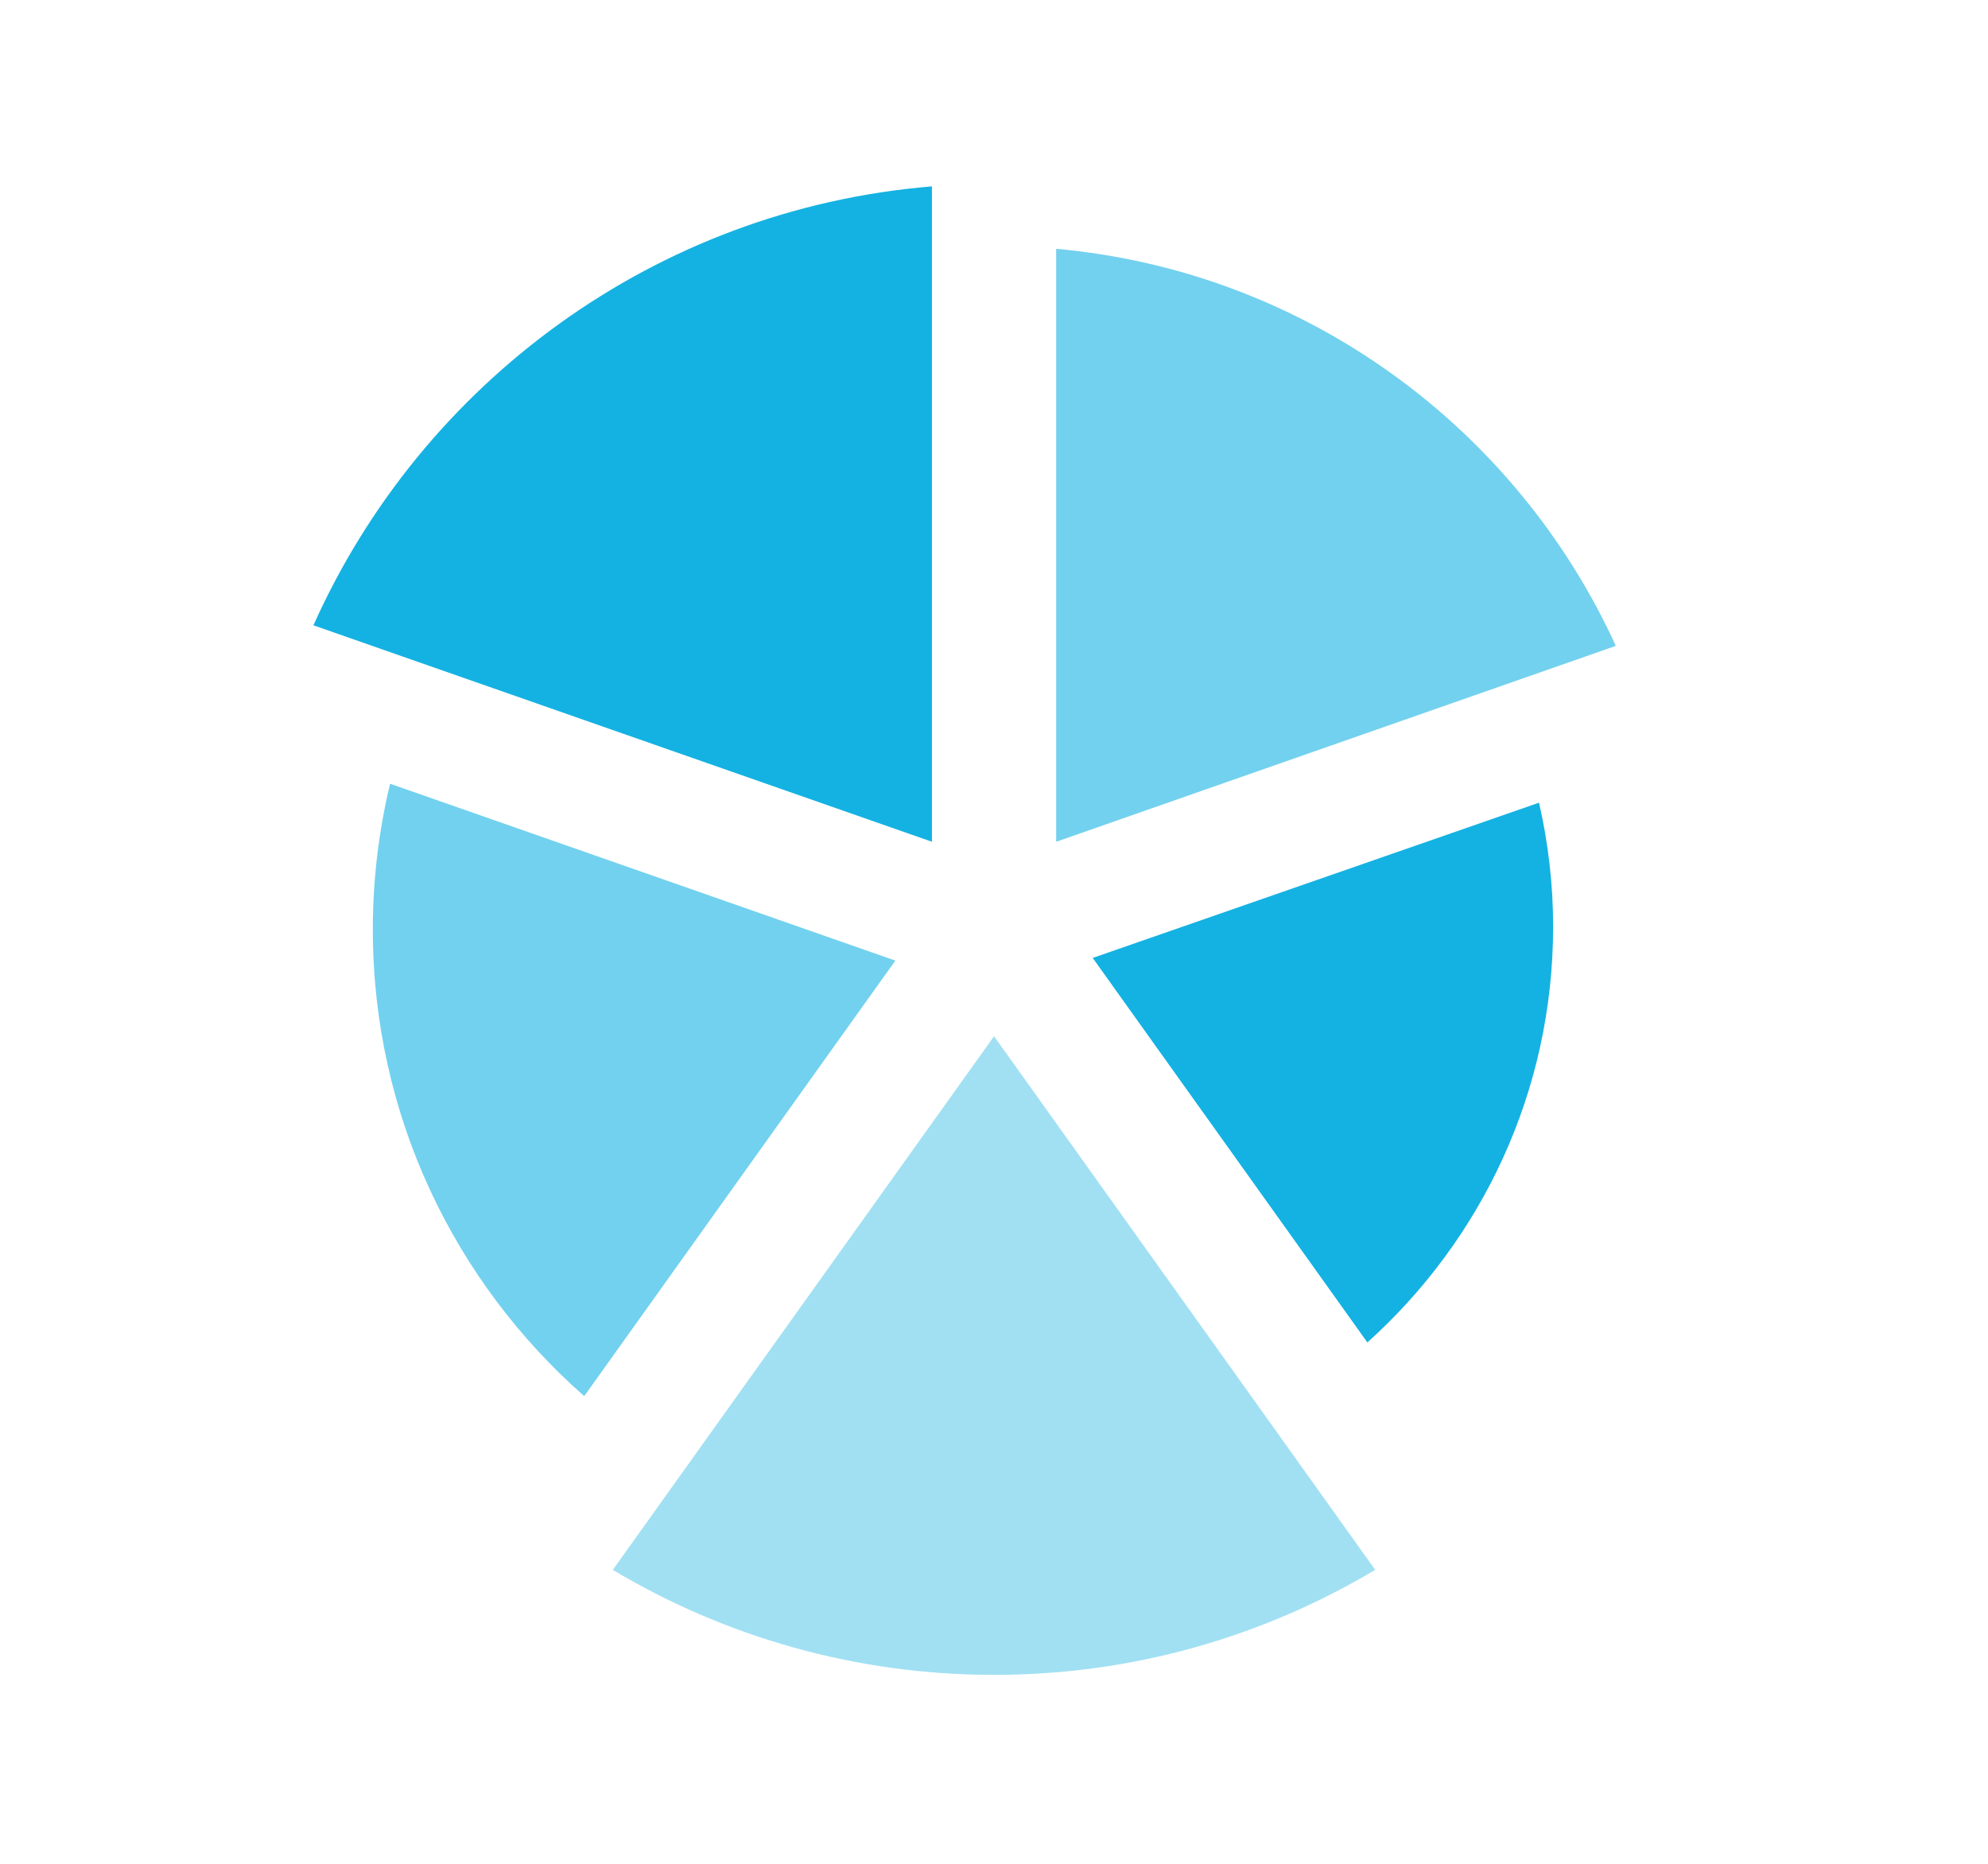
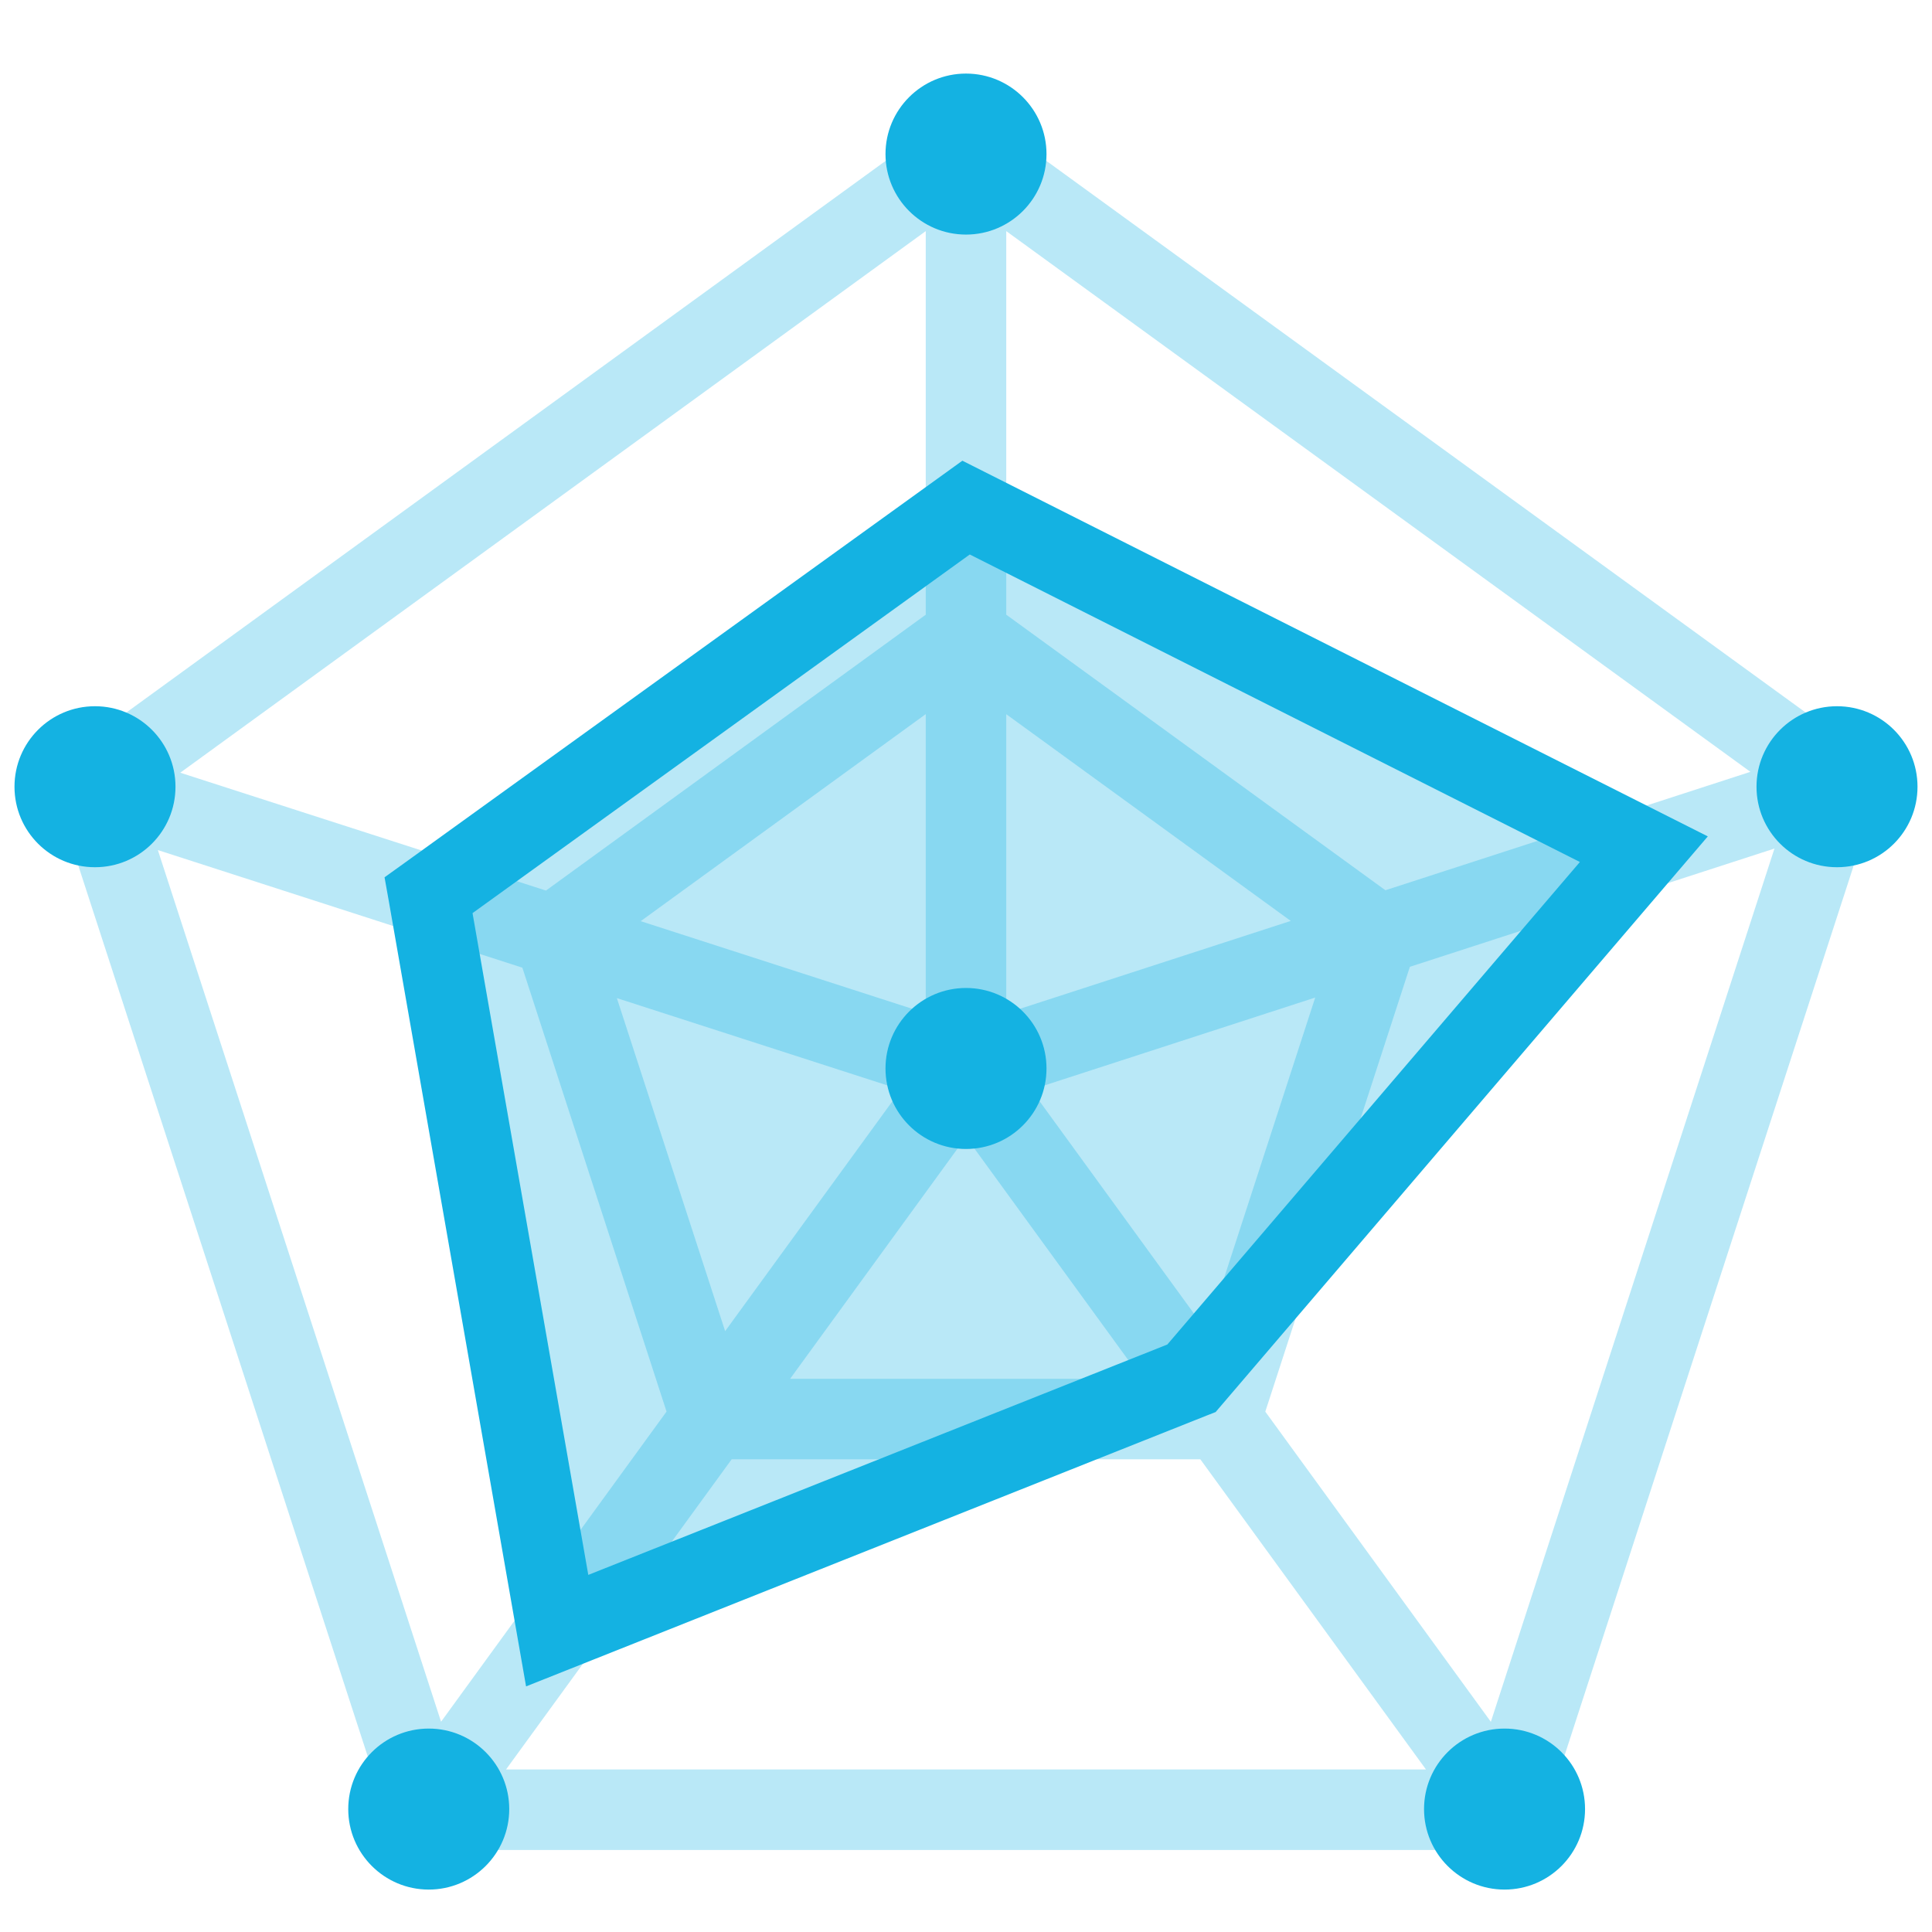
- <svg xmlns="http://www.w3.org/2000/svg" width="32" height="30" viewBox="0 0 32 30" fill="none">
-   <path d="M14.412 15.462L9.404 22.472C7.319 20.639 6.001 17.954 6.001 14.959C6.001 14.152 6.099 13.367 6.279 12.615L14.412 15.462Z" fill="#14B2E2" fill-opacity="0.6" />
-   <path d="M17.001 4.005C21.017 4.367 24.407 6.887 26.009 10.396L17.001 13.549V4.005Z" fill="#14B2E2" fill-opacity="0.6" />
-   <path d="M15.001 13.549L5.045 10.065C6.789 6.166 10.549 3.367 15.001 3V13.549Z" fill="#14B2E2" />
-   <path d="M24.773 12.92C24.92 13.562 25 14.229 25 14.914C25 17.574 23.844 19.96 22.01 21.608L17.589 15.419L24.773 12.92Z" fill="#14B2E2" />
-   <path d="M22.136 25.268C20.34 26.34 18.244 26.959 16.001 26.959C13.758 26.959 11.66 26.341 9.864 25.269L16.001 16.679L22.136 25.268Z" fill="#14B2E2" fill-opacity="0.4" />
+ <svg xmlns="http://www.w3.org/2000/svg" width="24" height="24" viewBox="0 0 24 24" fill="none">
+   <path d="M20.42 10.55L14.801 17.123L6.922 20.258L5.324 11.121L12.002 6.307L20.42 10.55Z" fill="#14B2E2" fill-opacity="0.3" />
+   <path fill-rule="evenodd" clip-rule="evenodd" d="M23.413 9.565L19.054 22.981H4.946L0.587 9.565L12 1.273L23.413 9.565ZM9.089 18.128L6.286 21.981H17.714L14.911 18.128H9.089ZM17.514 12.01L15.718 17.536L18.52 21.389L22.043 10.541L17.514 12.01ZM5.479 21.388L8.28 17.535L6.489 12.021L1.961 10.56L5.479 21.388ZM9.815 17.128H14.185L12 14.124L9.815 17.128ZM12.81 13.537L14.991 16.537L16.338 12.392L12.81 13.537ZM9.008 16.536L11.19 13.537L7.663 12.399L9.008 16.536ZM12.5 12.587L16.034 11.44L12.5 8.872V12.587ZM7.959 11.443L11.5 12.586V8.871L7.959 11.443ZM2.239 9.599L6.782 11.063L11.5 7.636V2.871L2.239 9.599ZM12.5 7.636L17.21 11.059L21.744 9.588L12.5 2.871V7.636Z" fill="#14B2E2" fill-opacity="0.3" />
+   <path d="M5.326 21.473C5.878 21.473 6.326 21.92 6.326 22.473C6.326 23.025 5.878 23.473 5.326 23.473C4.774 23.473 4.326 23.025 4.326 22.473C4.326 21.92 4.774 21.473 5.326 21.473Z" fill="#14B2E2" />
+   <path d="M18.69 21.473C19.243 21.473 19.69 21.92 19.69 22.473C19.69 23.025 19.243 23.473 18.69 23.473C18.138 23.473 17.69 23.025 17.69 22.473C17.69 21.92 18.138 21.473 18.69 21.473Z" fill="#14B2E2" />
+   <path d="M12 12.273C12.552 12.273 13 12.721 13 13.273C13 13.826 12.552 14.273 12 14.273C11.448 14.273 11 13.826 11 13.273C11 12.721 11.448 12.273 12 12.273Z" fill="#14B2E2" />
+   <path fill-rule="evenodd" clip-rule="evenodd" d="M21.215 10.39L15.101 17.541L14.986 17.586L6.535 20.949L4.832 11.206L4.777 10.898L5.032 10.715L11.955 5.723L21.215 10.39ZM5.87 11.343L7.308 19.564L14.501 16.702L19.626 10.708L12.047 6.888L5.87 11.343Z" fill="#14B2E2" />
+   <path d="M1.18 8.773C1.732 8.773 2.18 9.221 2.18 9.773C2.18 10.326 1.732 10.773 1.18 10.773C0.627 10.773 0.18 10.326 0.18 9.773C0.18 9.221 0.627 8.773 1.18 8.773Z" fill="#14B2E2" />
+   <path d="M22.82 8.773C23.373 8.773 23.82 9.221 23.82 9.773C23.82 10.326 23.373 10.773 22.82 10.773C22.268 10.773 21.82 10.326 21.82 9.773C21.82 9.221 22.268 8.773 22.82 8.773Z" fill="#14B2E2" />
+   <path d="M12 0.914C12.552 0.914 13 1.362 13 1.914C13 2.466 12.552 2.914 12 2.914C11.448 2.914 11 2.466 11 1.914C11 1.362 11.448 0.914 12 0.914Z" fill="#14B2E2" />
</svg>
